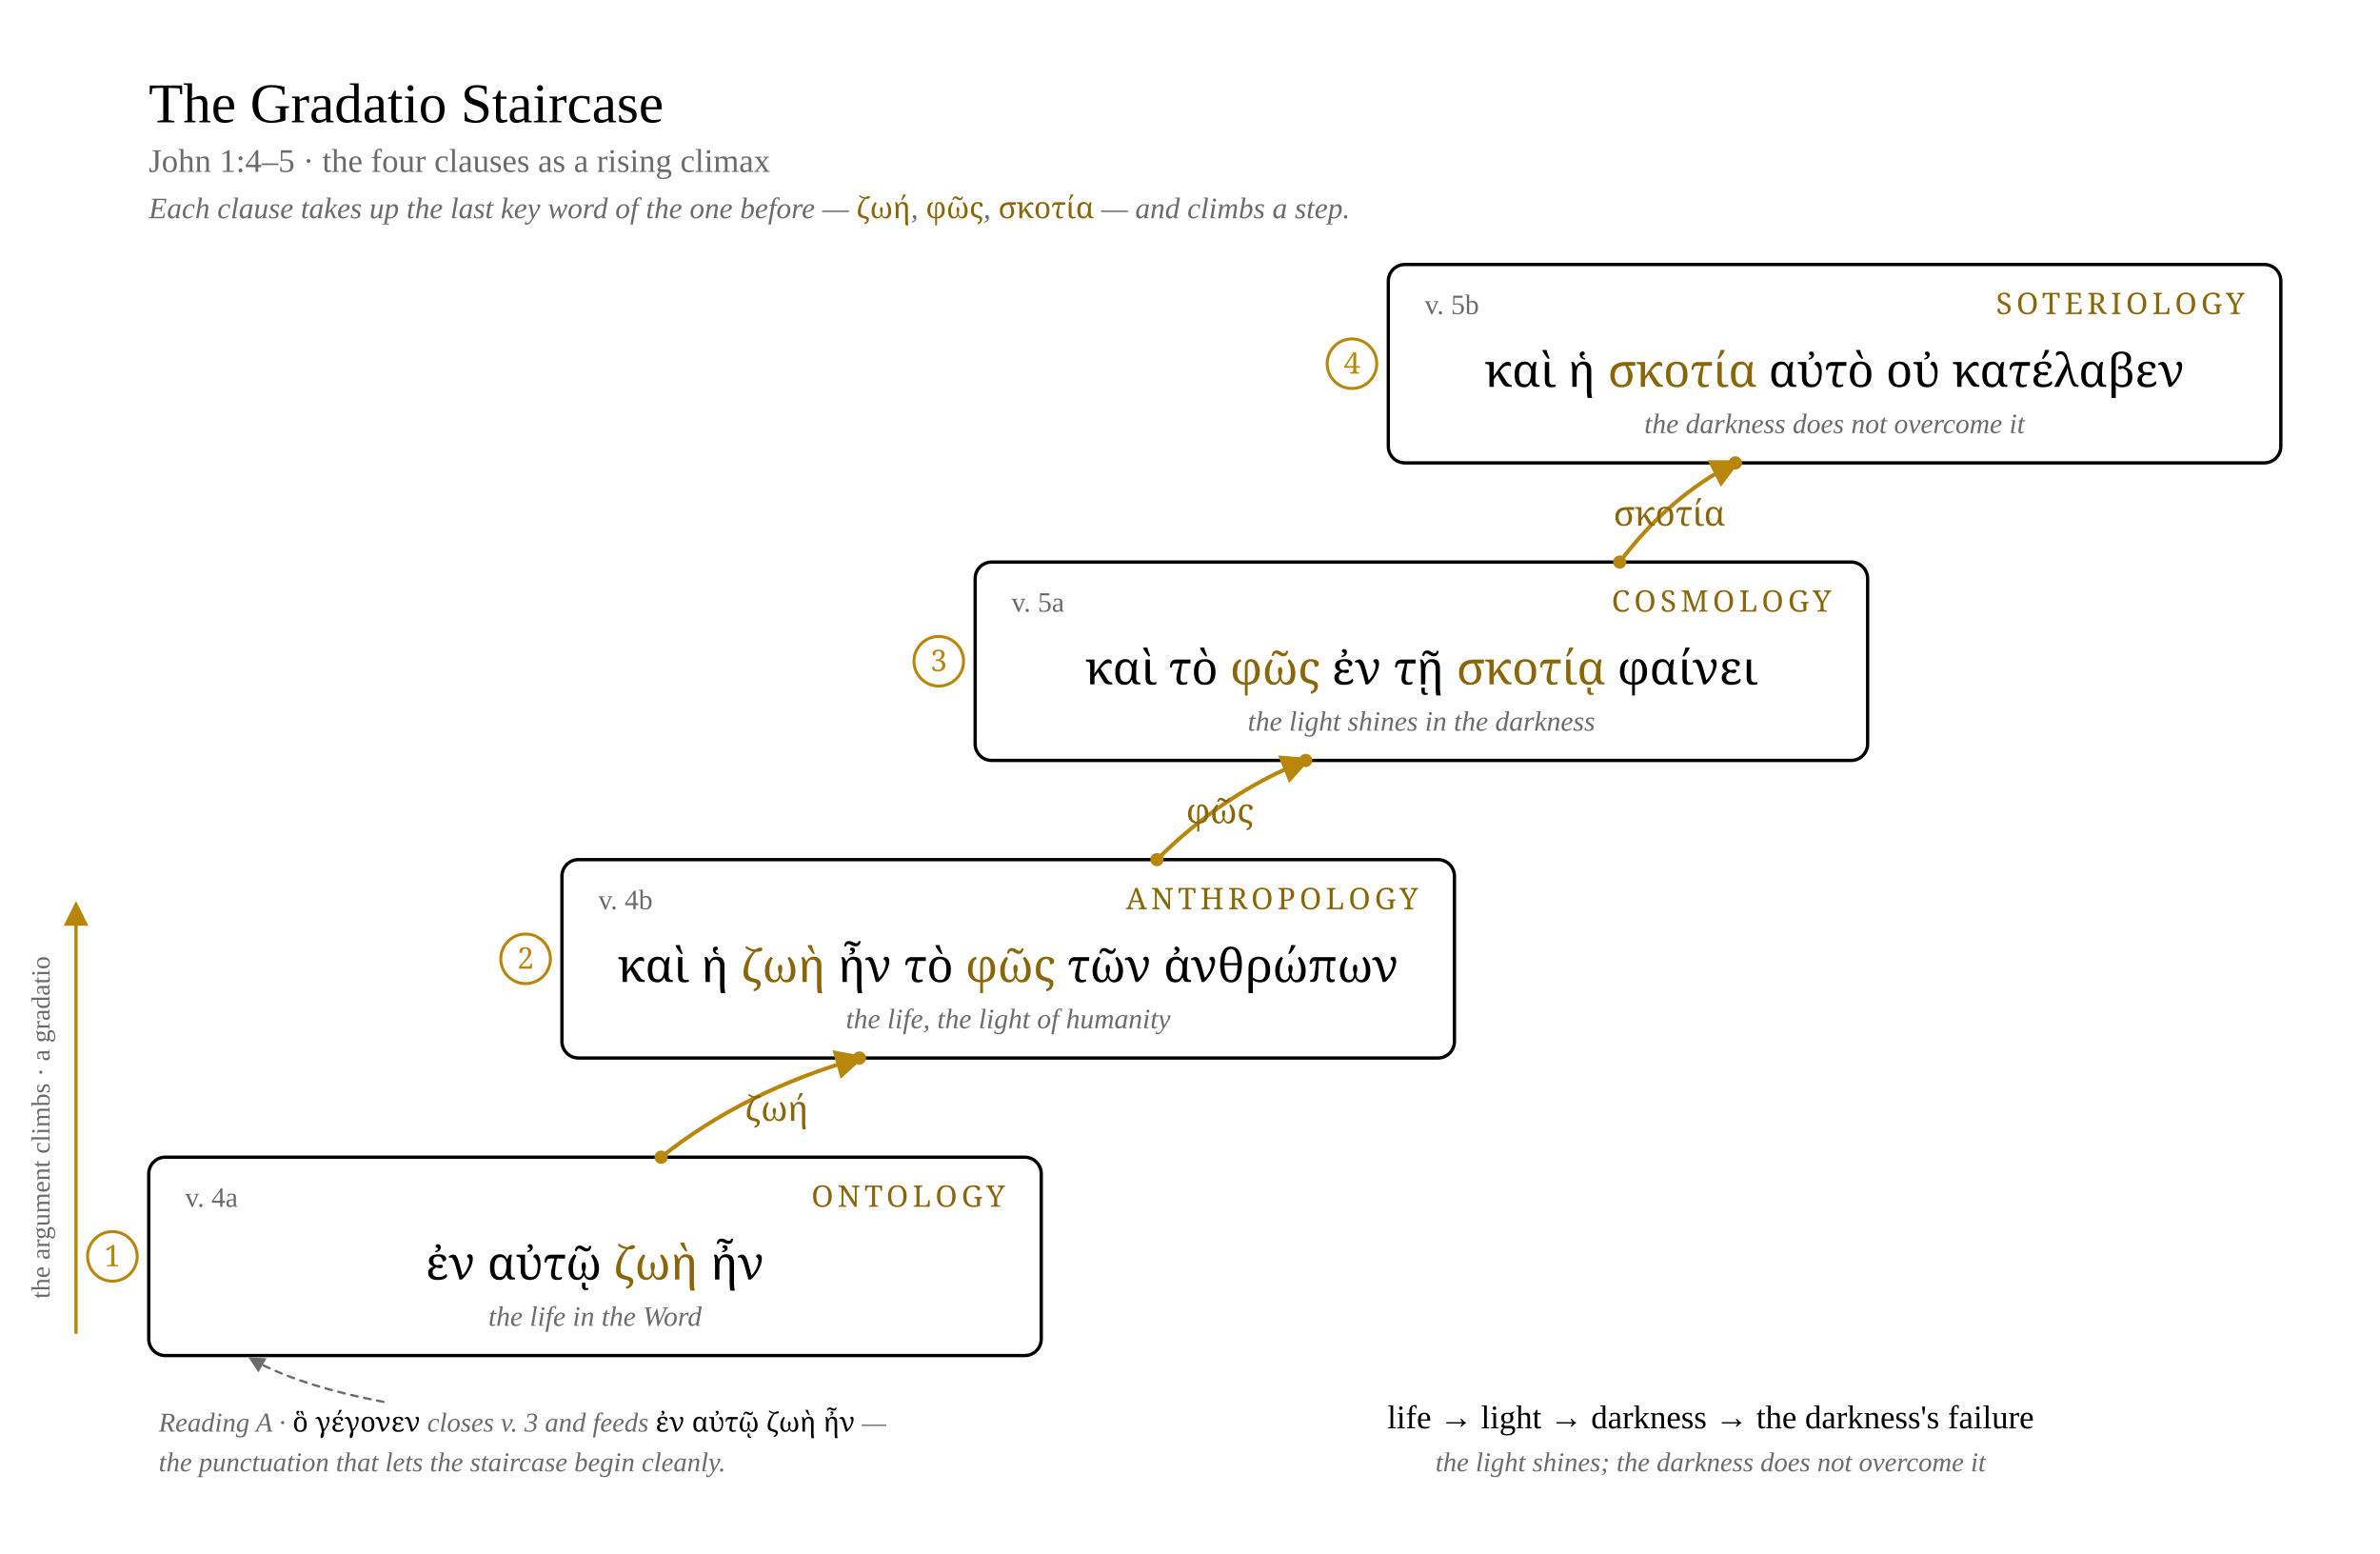
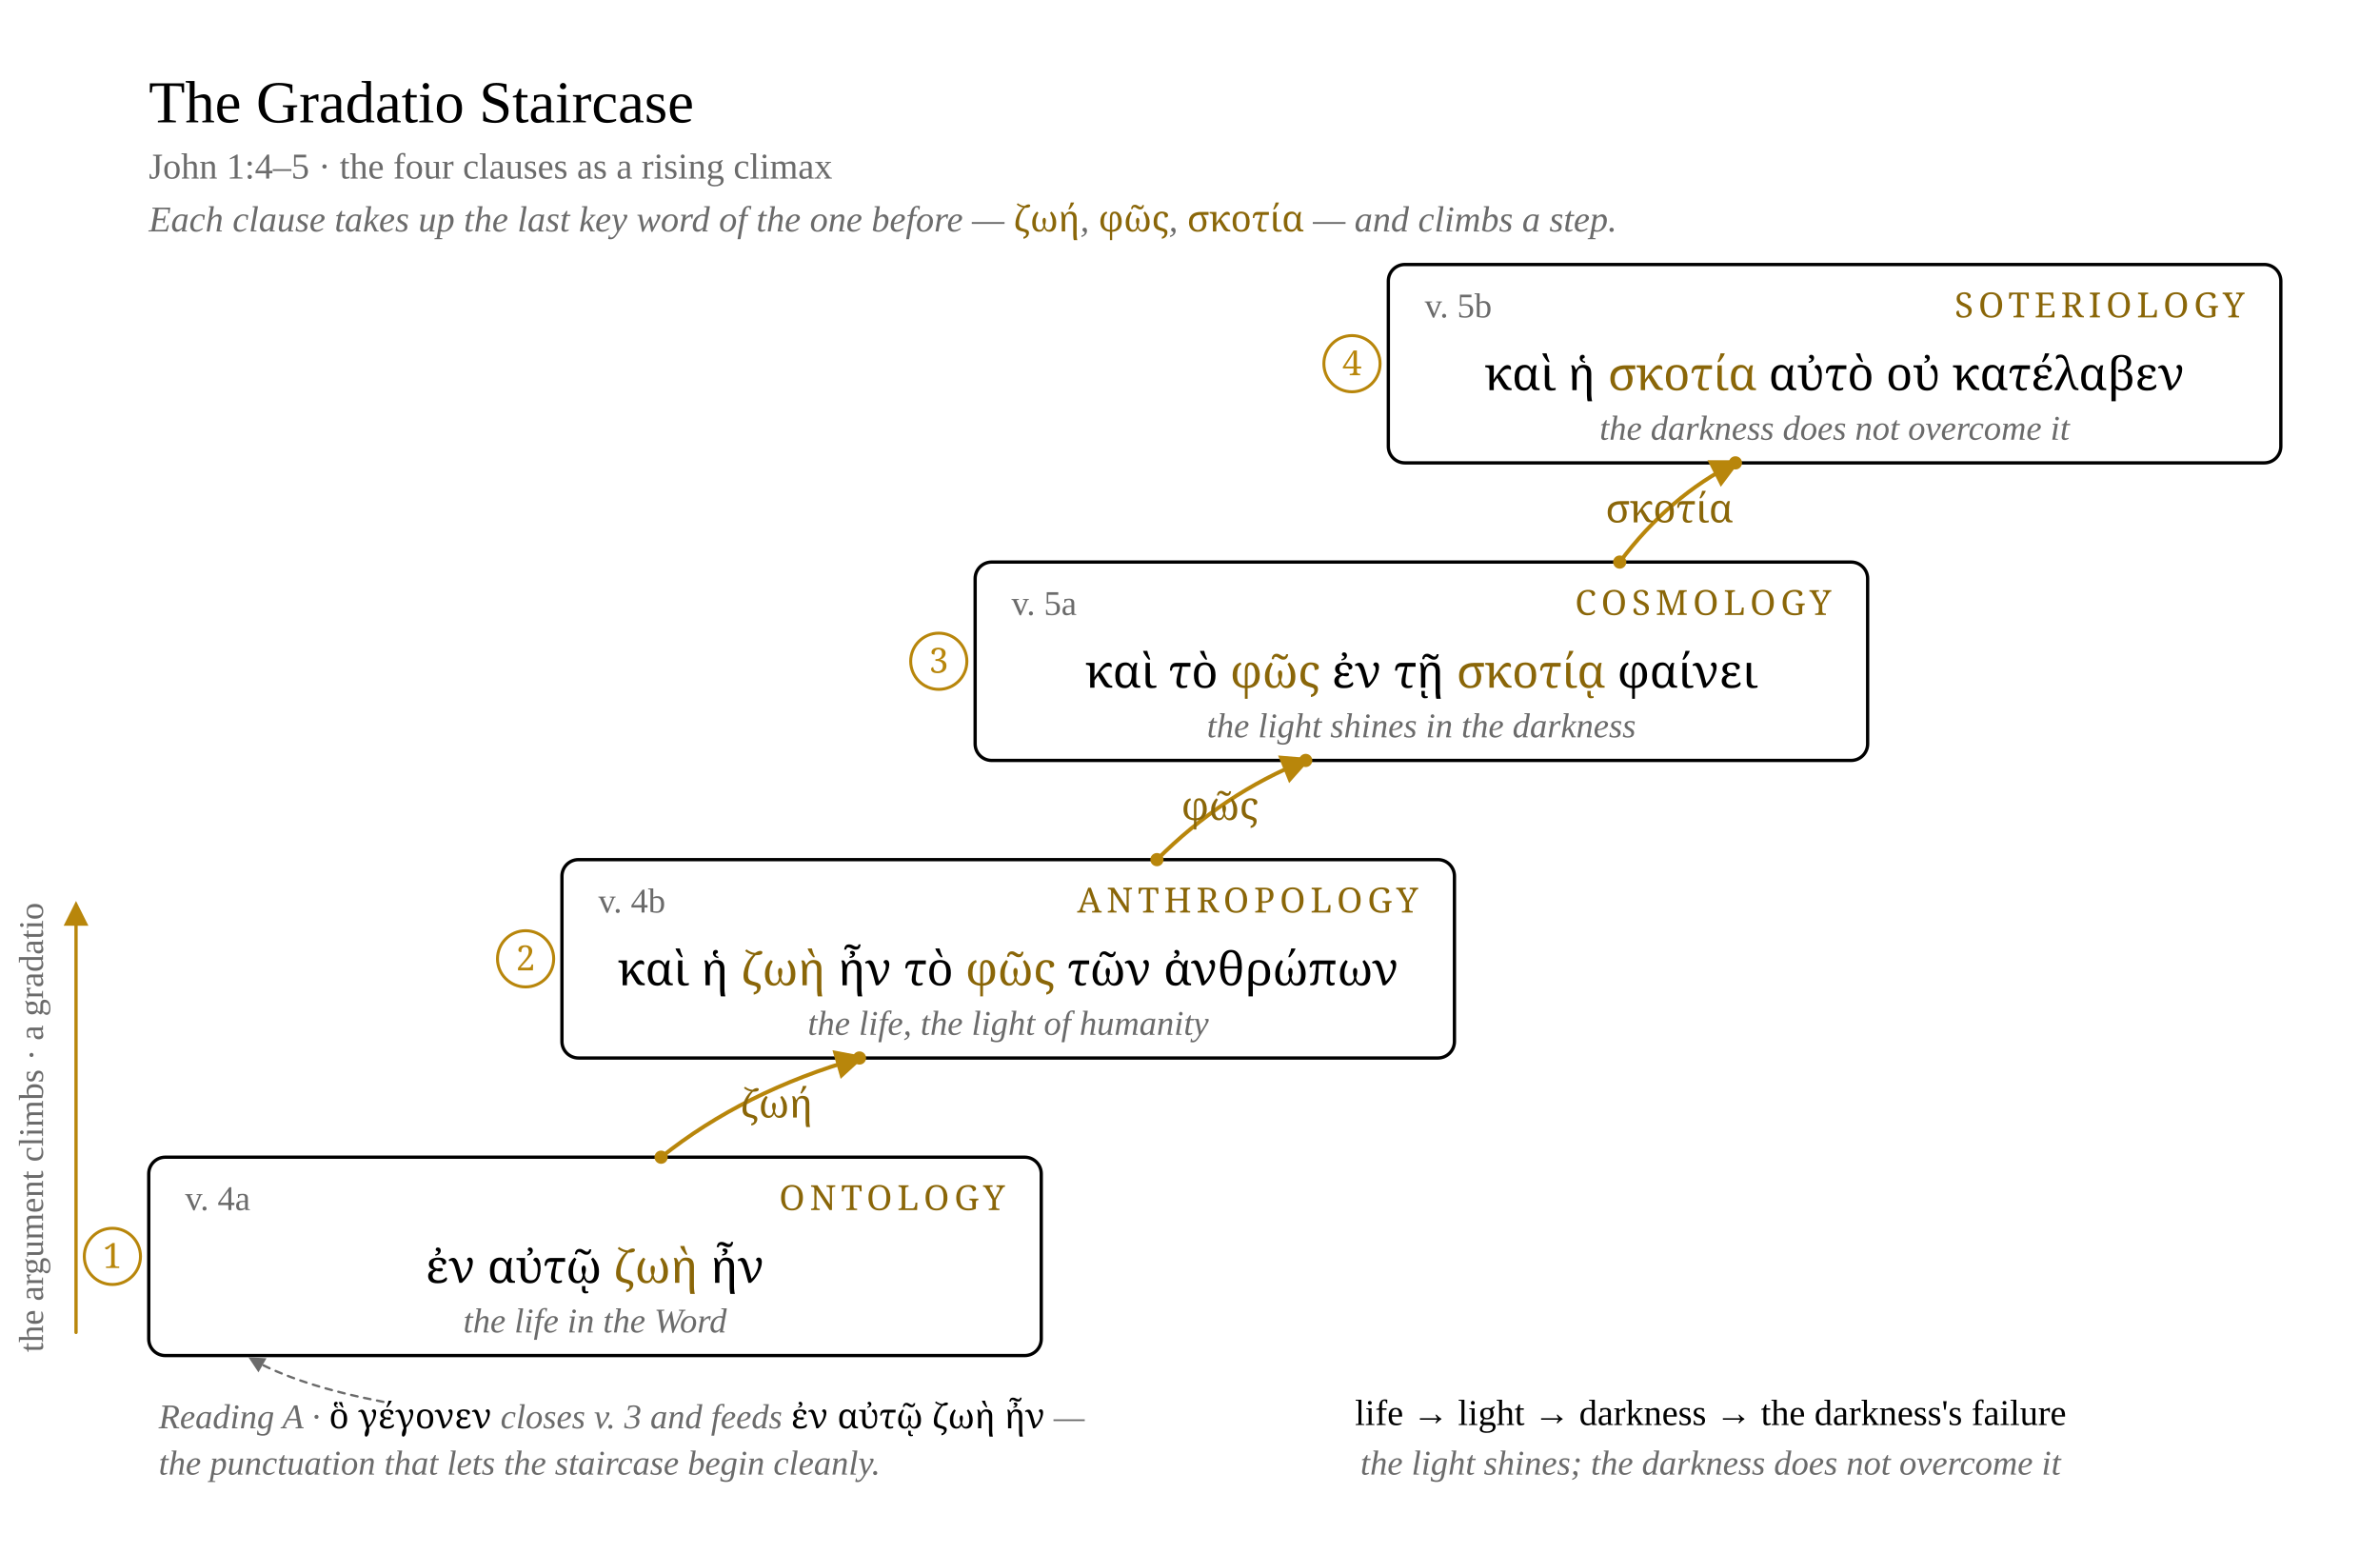
<svg xmlns="http://www.w3.org/2000/svg" viewBox="0 0 1440 940" role="img" aria-labelledby="gsTitle gsDesc" preserveAspectRatio="xMidYMid meet">
  <style>
    /* --- family theming interface: light page renders from in-file fallbacks;
           dark slide renders when the host sets color / --color-gold / --color-meta --- */
    .gk       { font-family:'SBL BibLit','Cardo','Gentium Plus','Charis SIL','Source Serif 4',Georgia,serif; fill:currentColor; }
    .ink      { font-family:'Source Serif 4','EB Garamond',Georgia,'Times New Roman',serif; fill:currentColor; }
    .lbl      { font-family:'Source Serif 4','EB Garamond',Georgia,'Times New Roman',serif; fill:var(--color-meta,#6b6b6b); }
    .note     { font-family:'Source Serif 4','EB Garamond',Georgia,'Times New Roman',serif; fill:var(--color-meta,#6b6b6b); font-style:italic; }
    .cw       { fill:var(--color-goldtext,#8a6608); }
    .tlabel   { font-family:'Source Serif 4','EB Garamond',Georgia,serif; fill:var(--color-goldtext,#8a6608); letter-spacing:0.14em; }

    .step     { fill:none; stroke:currentColor; stroke-width:2; }
    .link     { fill:none; stroke:var(--color-gold,#b8860b); stroke-width:2.4; stroke-linecap:round; }
    .lnode    { fill:var(--color-gold,#b8860b); }
    .ring     { fill:none; stroke:var(--color-gold,#b8860b); stroke-width:1.8; }
    .ascent   { fill:none; stroke:var(--color-gold,#b8860b); stroke-width:2; stroke-linecap:round; }
    .feed     { fill:none; stroke:var(--color-meta,#6b6b6b); stroke-width:1.4; stroke-dasharray:4 4; stroke-linecap:round; }
    .ordnum   { font-family:'Source Serif 4',Georgia,serif; fill:var(--color-gold,#b8860b); }
  </style>
  <defs>
    <marker id="gs-arrow" viewBox="0 0 10 10" refX="8" refY="5" markerWidth="7.5" markerHeight="7.5" orient="auto-start-reverse">
      <path d="M 0 0 L 10 5 L 0 10 z" fill="var(--color-gold,#b8860b)" />
    </marker>
    <marker id="gs-arrow-meta" viewBox="0 0 10 10" refX="8" refY="5" markerWidth="7" markerHeight="7" orient="auto-start-reverse">
      <path d="M 0 0 L 10 5 L 0 10 z" fill="var(--color-meta,#6b6b6b)" />
    </marker>
  </defs>
-   <text class="ink" x="90" y="74" font-size="34">The Gradatio Staircase</text>
-   <text class="lbl" x="90" y="104" font-size="20">John 1:4–5 · the four clauses as a rising climax</text>
-   <text class="note" x="90" y="132" font-size="18">Each clause takes up the last key word of the one before — <tspan class="gk cw" font-style="normal">ζωή</tspan>, <tspan class="gk cw" font-style="normal">φῶς</tspan>, <tspan class="gk cw" font-style="normal">σκοτία</tspan> — and climbs a step.</text>
+   <text class="ink" x="90" y="74" font-size="36">The Gradatio Staircase</text>
+   <text class="lbl" x="90" y="108" font-size="22">John 1:4–5 · the four clauses as a rising climax</text>
+   <text class="note" x="90" y="140" font-size="22">Each clause takes up the last key word of the one before — <tspan class="gk cw" font-style="normal">ζωή</tspan>, <tspan class="gk cw" font-style="normal">φῶς</tspan>, <tspan class="gk cw" font-style="normal">σκοτία</tspan> — and climbs a step.</text>
  <path class="ascent" d="M46 806 L46 548" marker-end="url(#gs-arrow)" />
-   <text class="lbl" x="30" y="682" font-size="16" text-anchor="middle" transform="rotate(-90 30 682)">the argument climbs · a gradatio</text>
+   <text class="lbl" x="26" y="682" font-size="21" text-anchor="middle" transform="rotate(-90 26 682)">the argument climbs · a gradatio</text>
  <rect class="step" x="90" y="700" width="540" height="120" rx="10" />
-   <circle class="ring" cx="68" cy="760" r="15" />
-   <text class="ordnum" x="68" y="766" text-anchor="middle" font-size="18">1</text>
-   <text class="lbl" x="112" y="730" font-size="17">v. 4a</text>
-   <text class="tlabel" x="608" y="730" font-size="18" text-anchor="end">ONTOLOGY</text>
-   <text class="gk" x="360" y="774" font-size="28" text-anchor="middle">ἐν αὐτῷ <tspan class="cw">ζωὴ</tspan> ἦν</text>
-   <text class="note" x="360" y="802" font-size="17" text-anchor="middle">the life in the Word</text>
+   <circle class="ring" cx="68" cy="760" r="17" />
+   <text class="ordnum" x="68" y="767" text-anchor="middle" font-size="21">1</text>
+   <text class="lbl" x="112" y="732" font-size="21">v. 4a</text>
+   <text class="tlabel" x="608" y="732" font-size="21" text-anchor="end">ONTOLOGY</text>
+   <text class="gk" x="360" y="776" font-size="28" text-anchor="middle">ἐν αὐτῷ <tspan class="cw">ζωὴ</tspan> ἦν</text>
+   <text class="note" x="360" y="806" font-size="21" text-anchor="middle">the life in the Word</text>
  <rect class="step" x="340" y="520" width="540" height="120" rx="10" />
-   <circle class="ring" cx="318" cy="580" r="15" />
-   <text class="ordnum" x="318" y="586" text-anchor="middle" font-size="18">2</text>
-   <text class="lbl" x="362" y="550" font-size="17">v. 4b</text>
-   <text class="tlabel" x="858" y="550" font-size="18" text-anchor="end">ANTHROPOLOGY</text>
-   <text class="gk" x="610" y="594" font-size="28" text-anchor="middle">καὶ ἡ <tspan class="cw">ζωὴ</tspan> ἦν τὸ <tspan class="cw">φῶς</tspan> τῶν ἀνθρώπων</text>
-   <text class="note" x="610" y="622" font-size="17" text-anchor="middle">the life, the light of humanity</text>
+   <circle class="ring" cx="318" cy="580" r="17" />
+   <text class="ordnum" x="318" y="587" text-anchor="middle" font-size="21">2</text>
+   <text class="lbl" x="362" y="552" font-size="21">v. 4b</text>
+   <text class="tlabel" x="858" y="552" font-size="21" text-anchor="end">ANTHROPOLOGY</text>
+   <text class="gk" x="610" y="596" font-size="28" text-anchor="middle">καὶ ἡ <tspan class="cw">ζωὴ</tspan> ἦν τὸ <tspan class="cw">φῶς</tspan> τῶν ἀνθρώπων</text>
+   <text class="note" x="610" y="626" font-size="21" text-anchor="middle">the life, the light of humanity</text>
  <rect class="step" x="590" y="340" width="540" height="120" rx="10" />
-   <circle class="ring" cx="568" cy="400" r="15" />
-   <text class="ordnum" x="568" y="406" text-anchor="middle" font-size="18">3</text>
-   <text class="lbl" x="612" y="370" font-size="17">v. 5a</text>
-   <text class="tlabel" x="1108" y="370" font-size="18" text-anchor="end">COSMOLOGY</text>
-   <text class="gk" x="860" y="414" font-size="28" text-anchor="middle">καὶ τὸ <tspan class="cw">φῶς</tspan> ἐν τῇ <tspan class="cw">σκοτίᾳ</tspan> φαίνει</text>
-   <text class="note" x="860" y="442" font-size="17" text-anchor="middle">the light shines in the darkness</text>
+   <circle class="ring" cx="568" cy="400" r="17" />
+   <text class="ordnum" x="568" y="407" text-anchor="middle" font-size="21">3</text>
+   <text class="lbl" x="612" y="372" font-size="21">v. 5a</text>
+   <text class="tlabel" x="1108" y="372" font-size="21" text-anchor="end">COSMOLOGY</text>
+   <text class="gk" x="860" y="416" font-size="28" text-anchor="middle">καὶ τὸ <tspan class="cw">φῶς</tspan> ἐν τῇ <tspan class="cw">σκοτίᾳ</tspan> φαίνει</text>
+   <text class="note" x="860" y="446" font-size="21" text-anchor="middle">the light shines in the darkness</text>
  <rect class="step" x="840" y="160" width="540" height="120" rx="10" />
-   <circle class="ring" cx="818" cy="220" r="15" />
-   <text class="ordnum" x="818" y="226" text-anchor="middle" font-size="18">4</text>
-   <text class="lbl" x="862" y="190" font-size="17">v. 5b</text>
-   <text class="tlabel" x="1358" y="190" font-size="18" text-anchor="end">SOTERIOLOGY</text>
-   <text class="gk" x="1110" y="234" font-size="28" text-anchor="middle">καὶ ἡ <tspan class="cw">σκοτία</tspan> αὐτὸ οὐ κατέλαβεν</text>
-   <text class="note" x="1110" y="262" font-size="17" text-anchor="middle">the darkness does not overcome it</text>
+   <circle class="ring" cx="818" cy="220" r="17" />
+   <text class="ordnum" x="818" y="227" text-anchor="middle" font-size="21">4</text>
+   <text class="lbl" x="862" y="192" font-size="21">v. 5b</text>
+   <text class="tlabel" x="1358" y="192" font-size="21" text-anchor="end">SOTERIOLOGY</text>
+   <text class="gk" x="1110" y="236" font-size="28" text-anchor="middle">καὶ ἡ <tspan class="cw">σκοτία</tspan> αὐτὸ οὐ κατέλαβεν</text>
+   <text class="note" x="1110" y="266" font-size="21" text-anchor="middle">the darkness does not overcome it</text>
  <circle class="lnode" cx="400" cy="700" r="4" />
  <path class="link" d="M400 700 Q450 660 520 640" marker-end="url(#gs-arrow)" />
  <circle class="lnode" cx="520" cy="640" r="4" />
-   <text class="gk cw" x="470" y="678" font-size="21" text-anchor="middle">ζωή</text>
+   <text class="gk cw" x="470" y="676" font-size="24" text-anchor="middle">ζωή</text>
  <circle class="lnode" cx="700" cy="520" r="4" />
  <path class="link" d="M700 520 Q740 480 790 460" marker-end="url(#gs-arrow)" />
  <circle class="lnode" cx="790" cy="460" r="4" />
-   <text class="gk cw" x="738" y="498" font-size="21" text-anchor="middle">φῶς</text>
+   <text class="gk cw" x="738" y="496" font-size="24" text-anchor="middle">φῶς</text>
  <circle class="lnode" cx="980" cy="340" r="4" />
  <path class="link" d="M980 340 Q1010 300 1050 280" marker-end="url(#gs-arrow)" />
  <circle class="lnode" cx="1050" cy="280" r="4" />
-   <text class="gk cw" x="1010" y="318" font-size="21" text-anchor="middle">σκοτία</text>
+   <text class="gk cw" x="1010" y="316" font-size="24" text-anchor="middle">σκοτία</text>
  <path class="feed" d="M232 848 Q180 838 152 822" marker-end="url(#gs-arrow-meta)" />
-   <text class="note" x="96" y="866" font-size="16.5">Reading A · <tspan class="gk" font-style="normal">ὃ γέγονεν</tspan> closes v. 3 and feeds <tspan class="gk" font-style="normal">ἐν αὐτῷ ζωὴ ἦν</tspan> —</text>
-   <text class="note" x="96" y="890" font-size="16.5">the punctuation that lets the staircase begin cleanly.</text>
-   <text class="ink" x="1035" y="864" font-size="20" text-anchor="middle">life → light → darkness → the darkness's failure</text>
-   <text class="note" x="1035" y="890" font-size="16.5" text-anchor="middle">the light shines; the darkness does not overcome it</text>
+   <text class="note" x="96" y="864" font-size="21">Reading A · <tspan class="gk" font-style="normal">ὃ γέγονεν</tspan> closes v. 3 and feeds <tspan class="gk" font-style="normal">ἐν αὐτῷ ζωὴ ἦν</tspan> —</text>
+   <text class="note" x="96" y="892" font-size="21">the punctuation that lets the staircase begin cleanly.</text>
+   <text class="ink" x="1035" y="862" font-size="22" text-anchor="middle">life → light → darkness → the darkness's failure</text>
+   <text class="note" x="1035" y="892" font-size="21" text-anchor="middle">the light shines; the darkness does not overcome it</text>
</svg>
